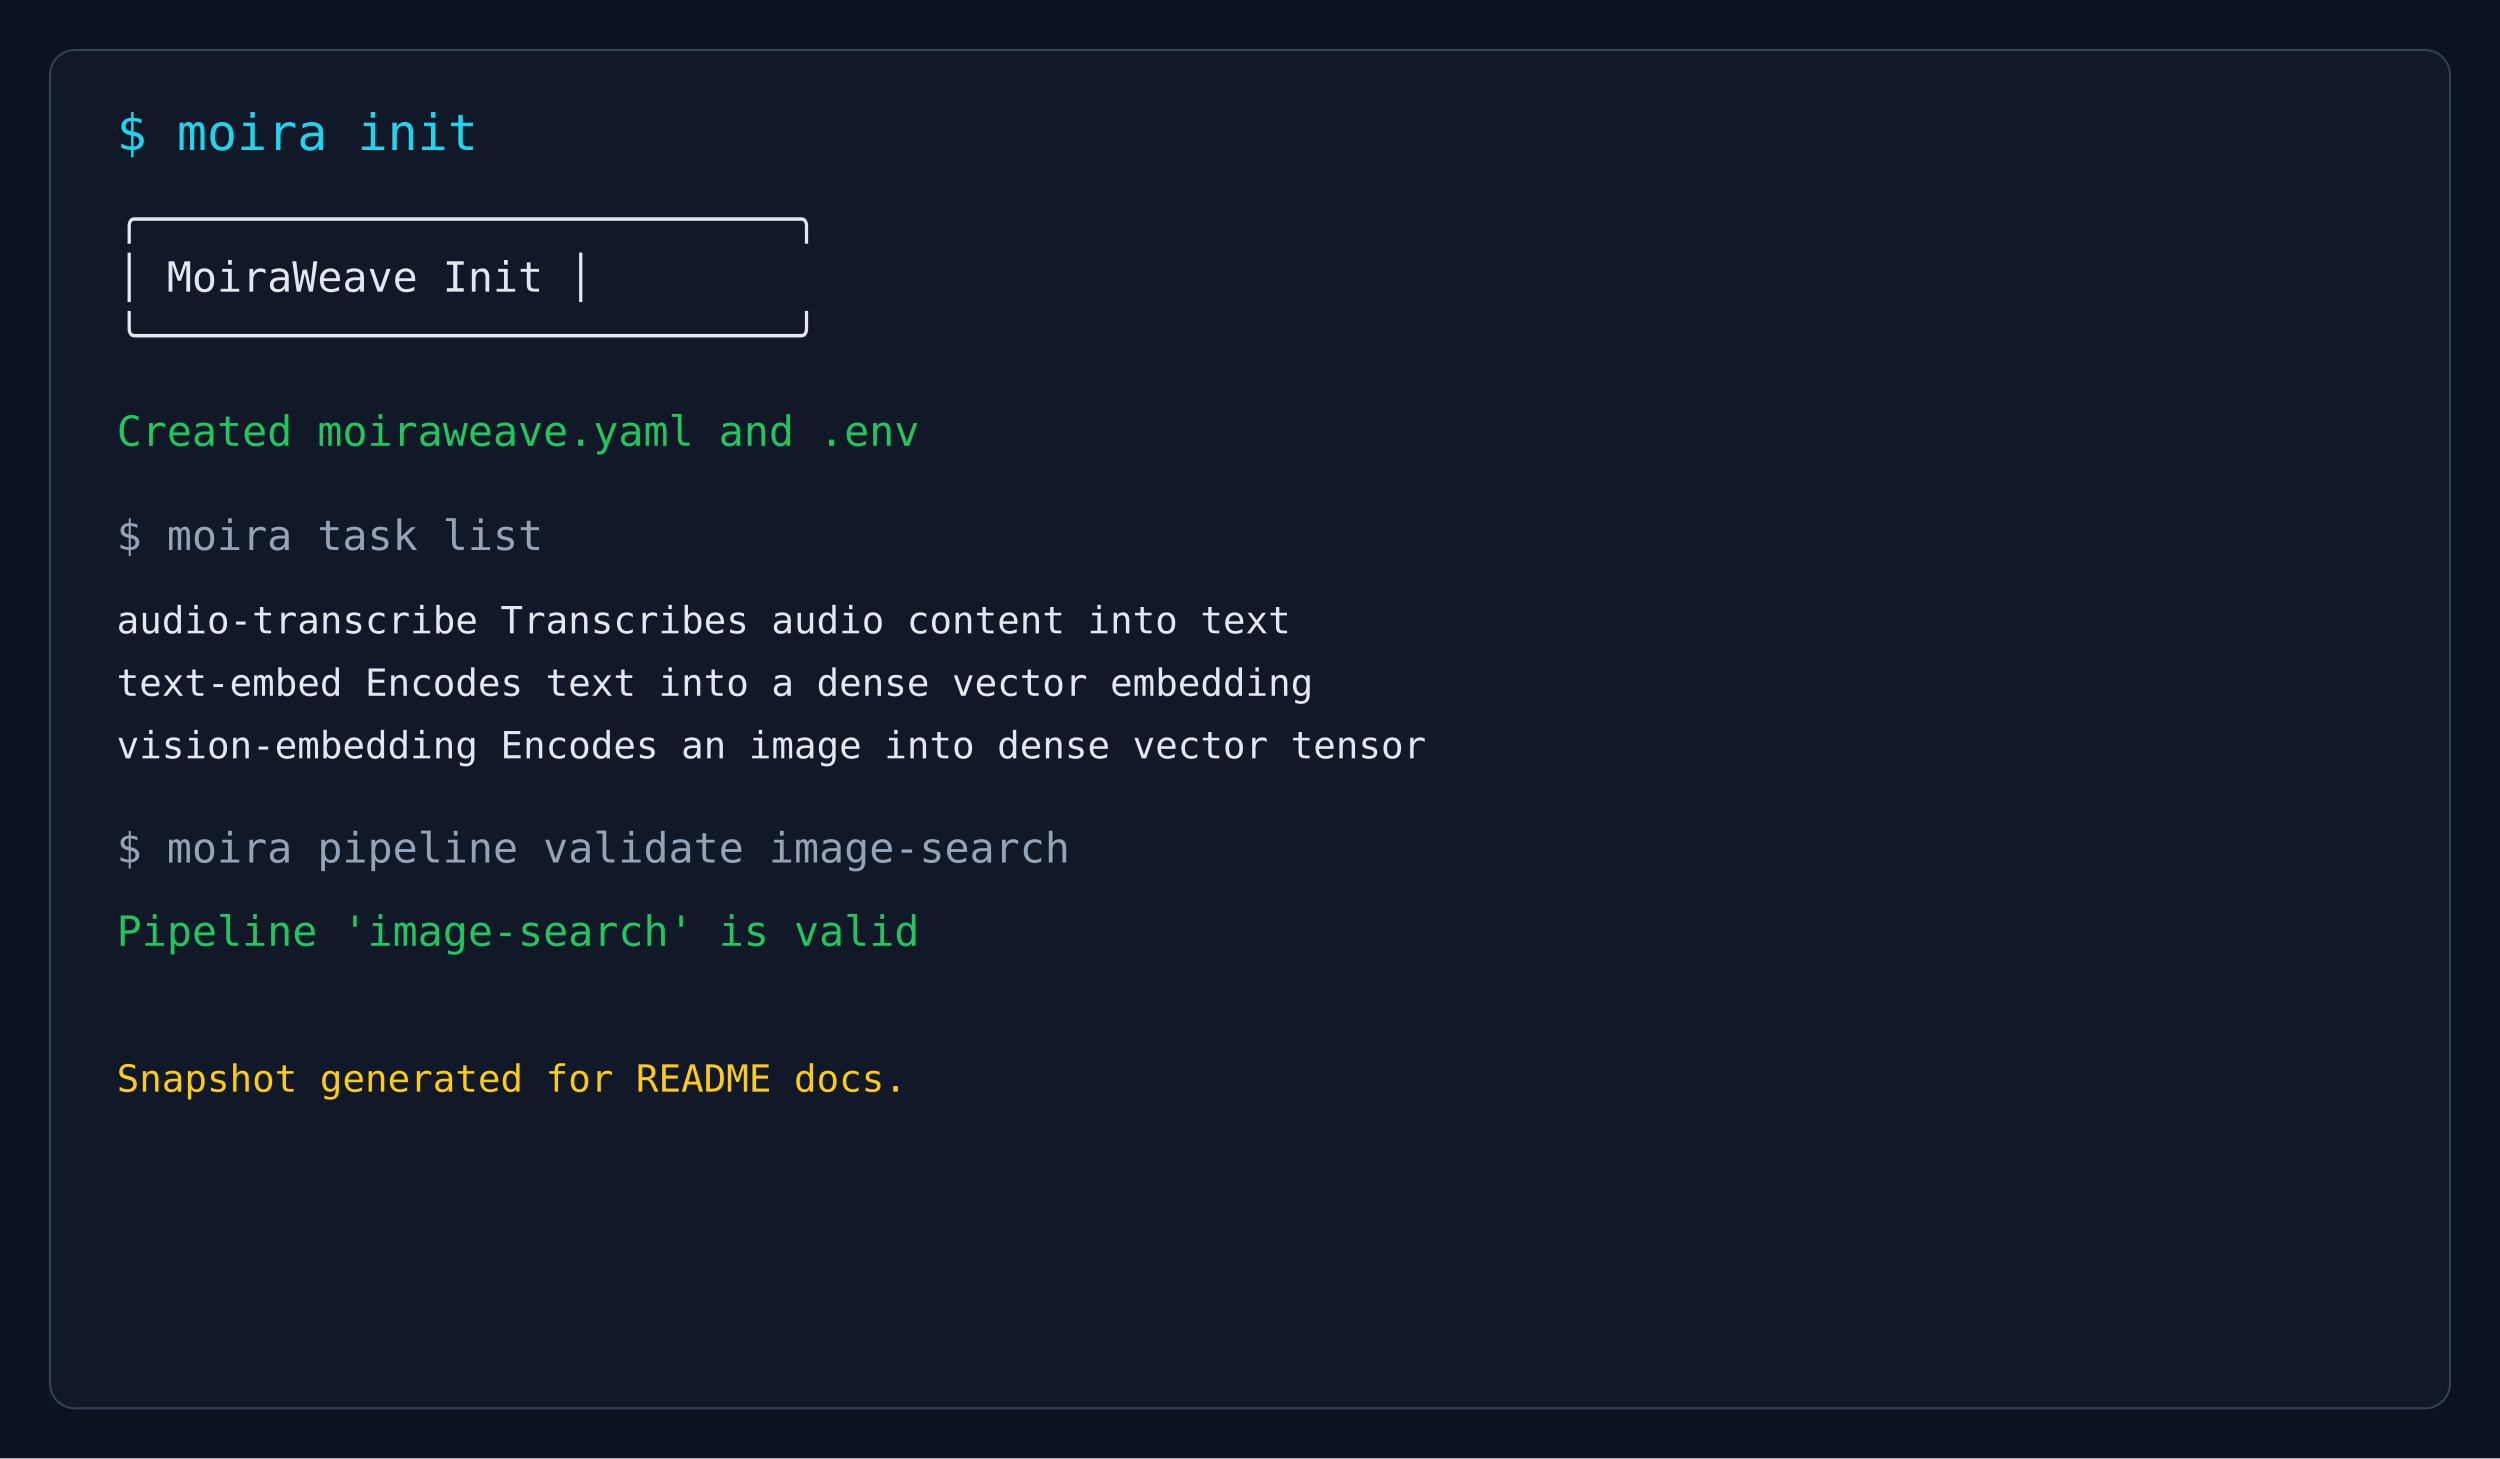
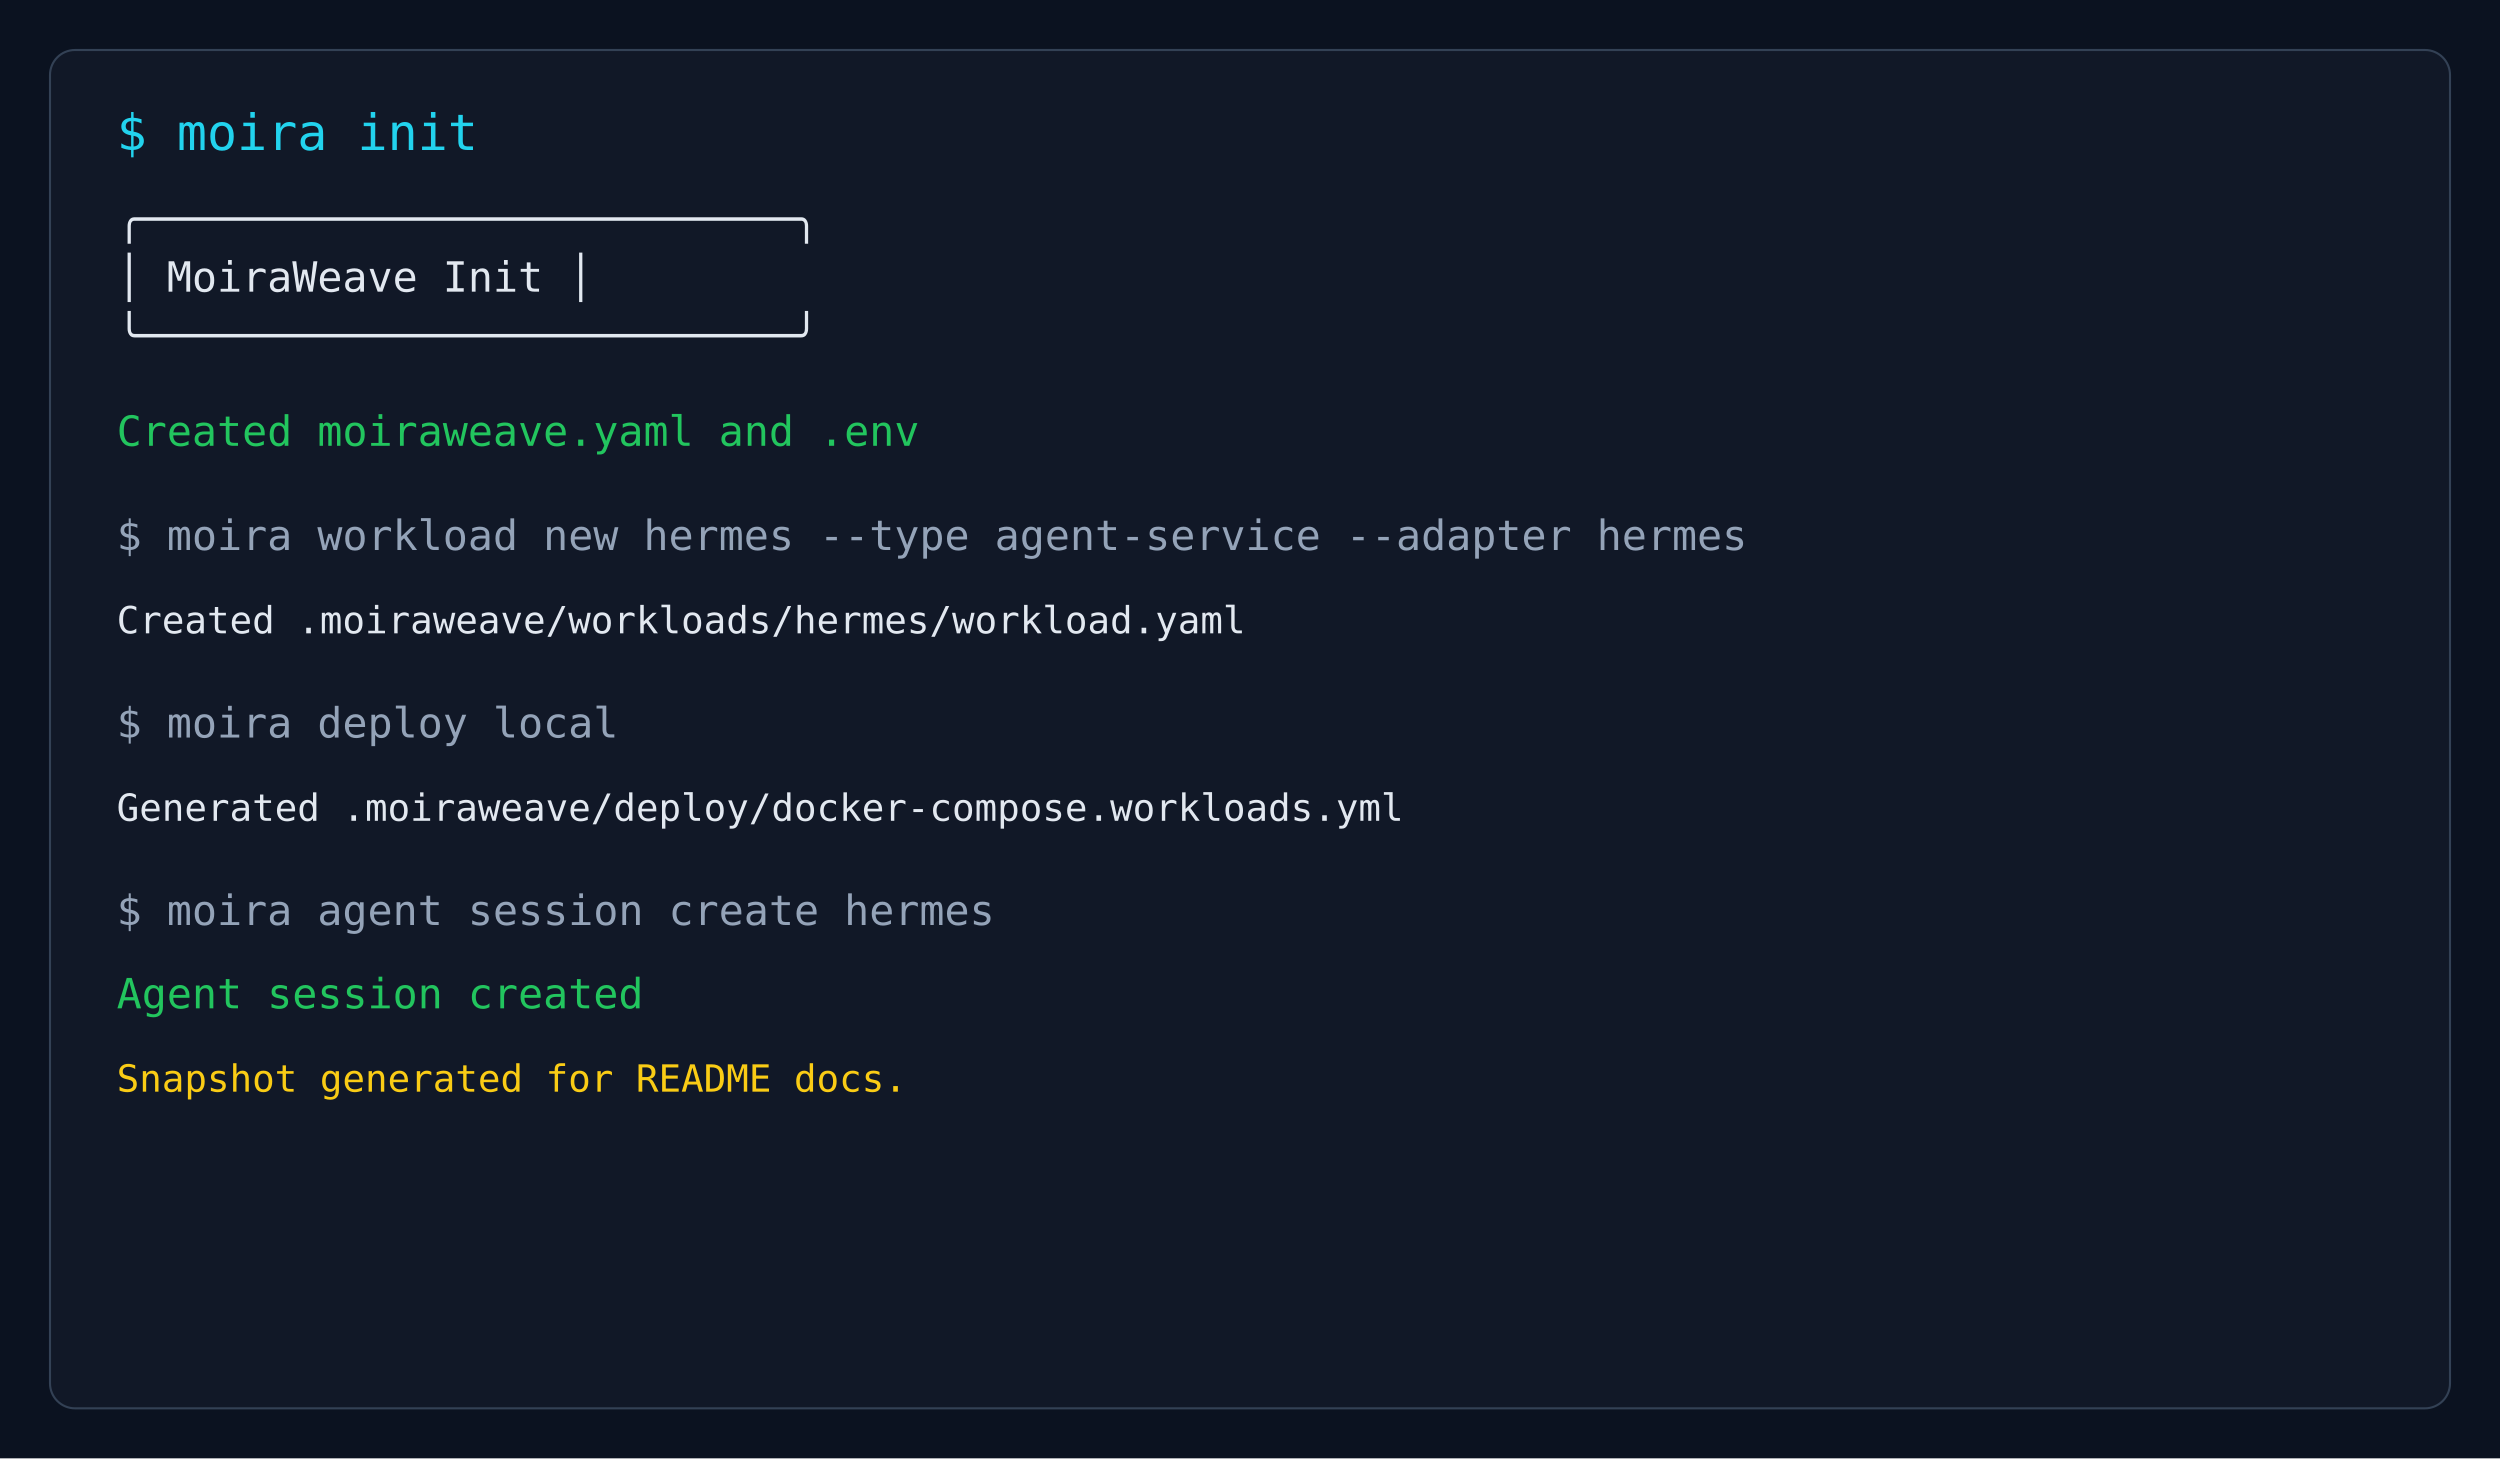
<svg xmlns="http://www.w3.org/2000/svg" width="1200" height="700" viewBox="0 0 1200 700" role="img" aria-label="MoiraWeave CLI demo snapshot">
  <rect width="1200" height="700" fill="#0b1220" />
  <rect x="24" y="24" width="1152" height="652" rx="12" fill="#111827" stroke="#334155" />
  <text x="56" y="72" font-family="monospace" font-size="24" fill="#22d3ee">$ moira init</text>
  <text x="56" y="112" font-family="monospace" font-size="20" fill="#e2e8f0">╭──────────────────────────╮</text>
  <text x="56" y="140" font-family="monospace" font-size="20" fill="#e2e8f0">│     MoiraWeave Init      │</text>
  <text x="56" y="168" font-family="monospace" font-size="20" fill="#e2e8f0">╰──────────────────────────╯</text>
  <text x="56" y="214" font-family="monospace" font-size="20" fill="#22c55e">Created moiraweave.yaml and .env</text>
-   <text x="56" y="264" font-family="monospace" font-size="20" fill="#94a3b8">$ moira task list</text>
-   <text x="56" y="304" font-family="monospace" font-size="18" fill="#e2e8f0">audio-transcribe   Transcribes audio content into text</text>
-   <text x="56" y="334" font-family="monospace" font-size="18" fill="#e2e8f0">text-embed         Encodes text into a dense vector embedding</text>
-   <text x="56" y="364" font-family="monospace" font-size="18" fill="#e2e8f0">vision-embedding   Encodes an image into dense vector tensor</text>
-   <text x="56" y="414" font-family="monospace" font-size="20" fill="#94a3b8">$ moira pipeline validate image-search</text>
-   <text x="56" y="454" font-family="monospace" font-size="20" fill="#22c55e">Pipeline 'image-search' is valid</text>
+   <text x="56" y="264" font-family="monospace" font-size="20" fill="#94a3b8">$ moira workload new hermes --type agent-service --adapter hermes</text>
+   <text x="56" y="304" font-family="monospace" font-size="18" fill="#e2e8f0">Created .moiraweave/workloads/hermes/workload.yaml</text>
+   <text x="56" y="354" font-family="monospace" font-size="20" fill="#94a3b8">$ moira deploy local</text>
+   <text x="56" y="394" font-family="monospace" font-size="18" fill="#e2e8f0">Generated .moiraweave/deploy/docker-compose.workloads.yml</text>
+   <text x="56" y="444" font-family="monospace" font-size="20" fill="#94a3b8">$ moira agent session create hermes</text>
+   <text x="56" y="484" font-family="monospace" font-size="20" fill="#22c55e">Agent session created</text>
  <text x="56" y="524" font-family="monospace" font-size="18" fill="#facc15">Snapshot generated for README docs.</text>
</svg>
